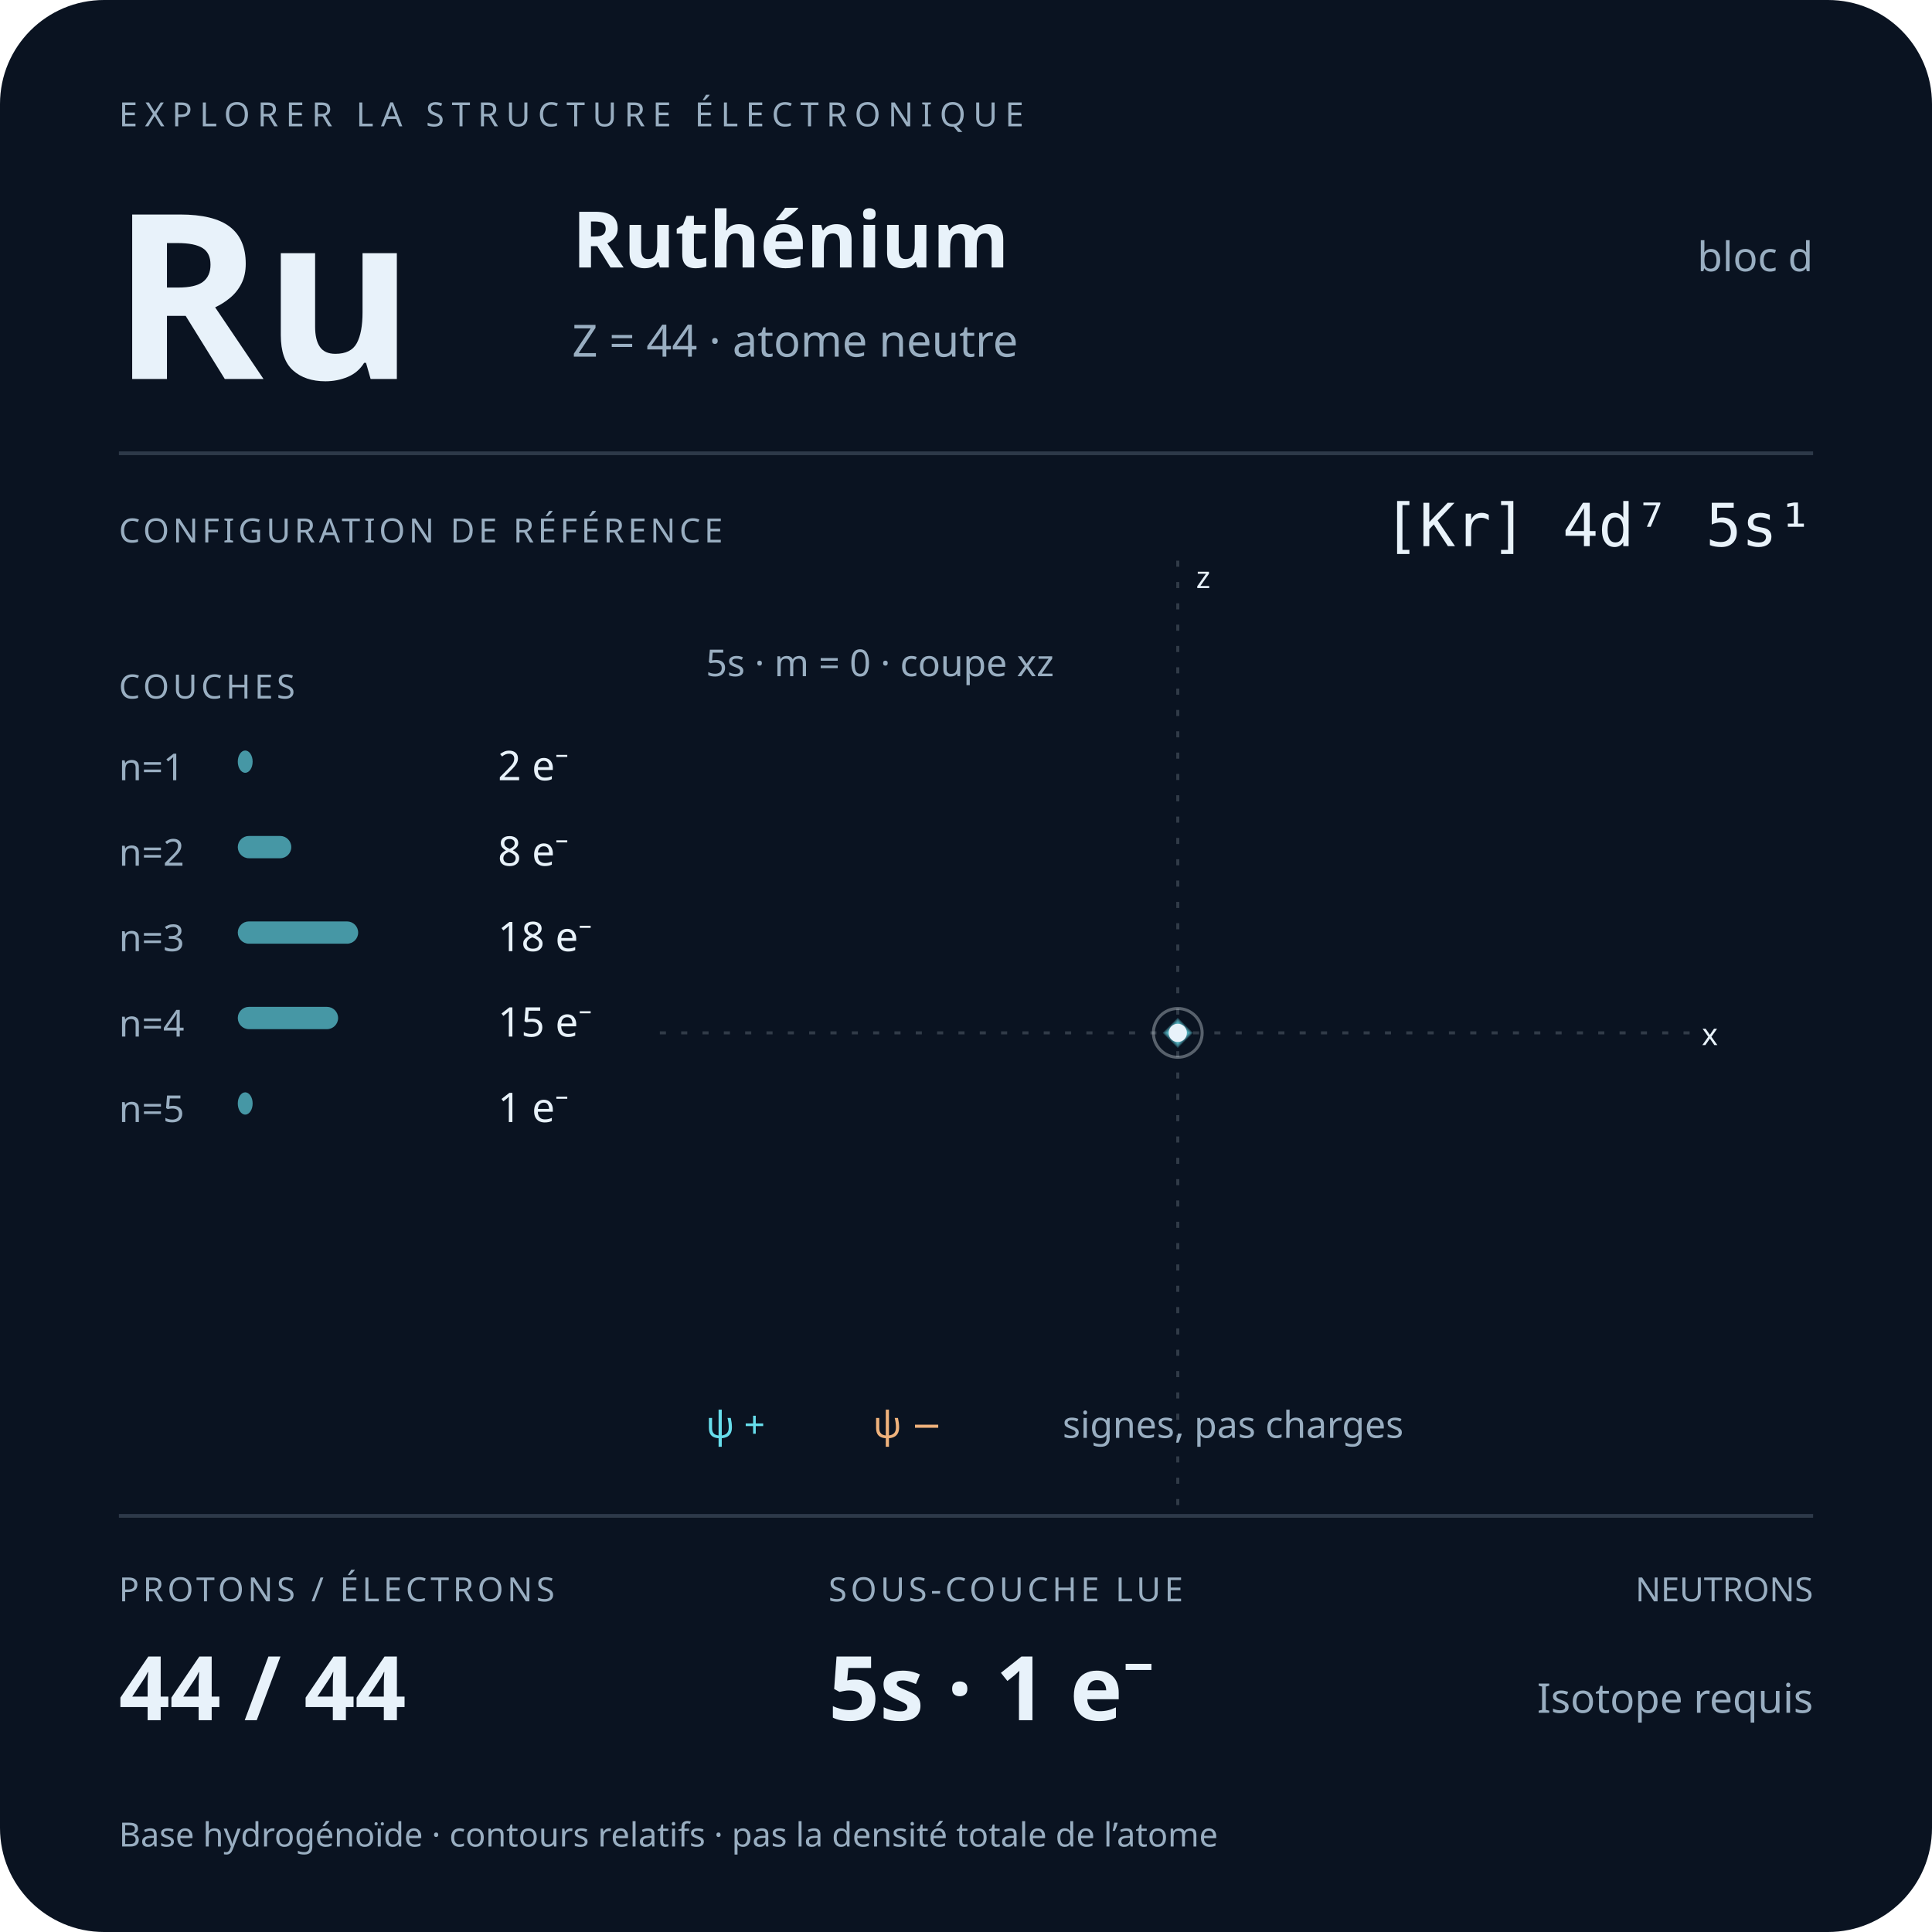
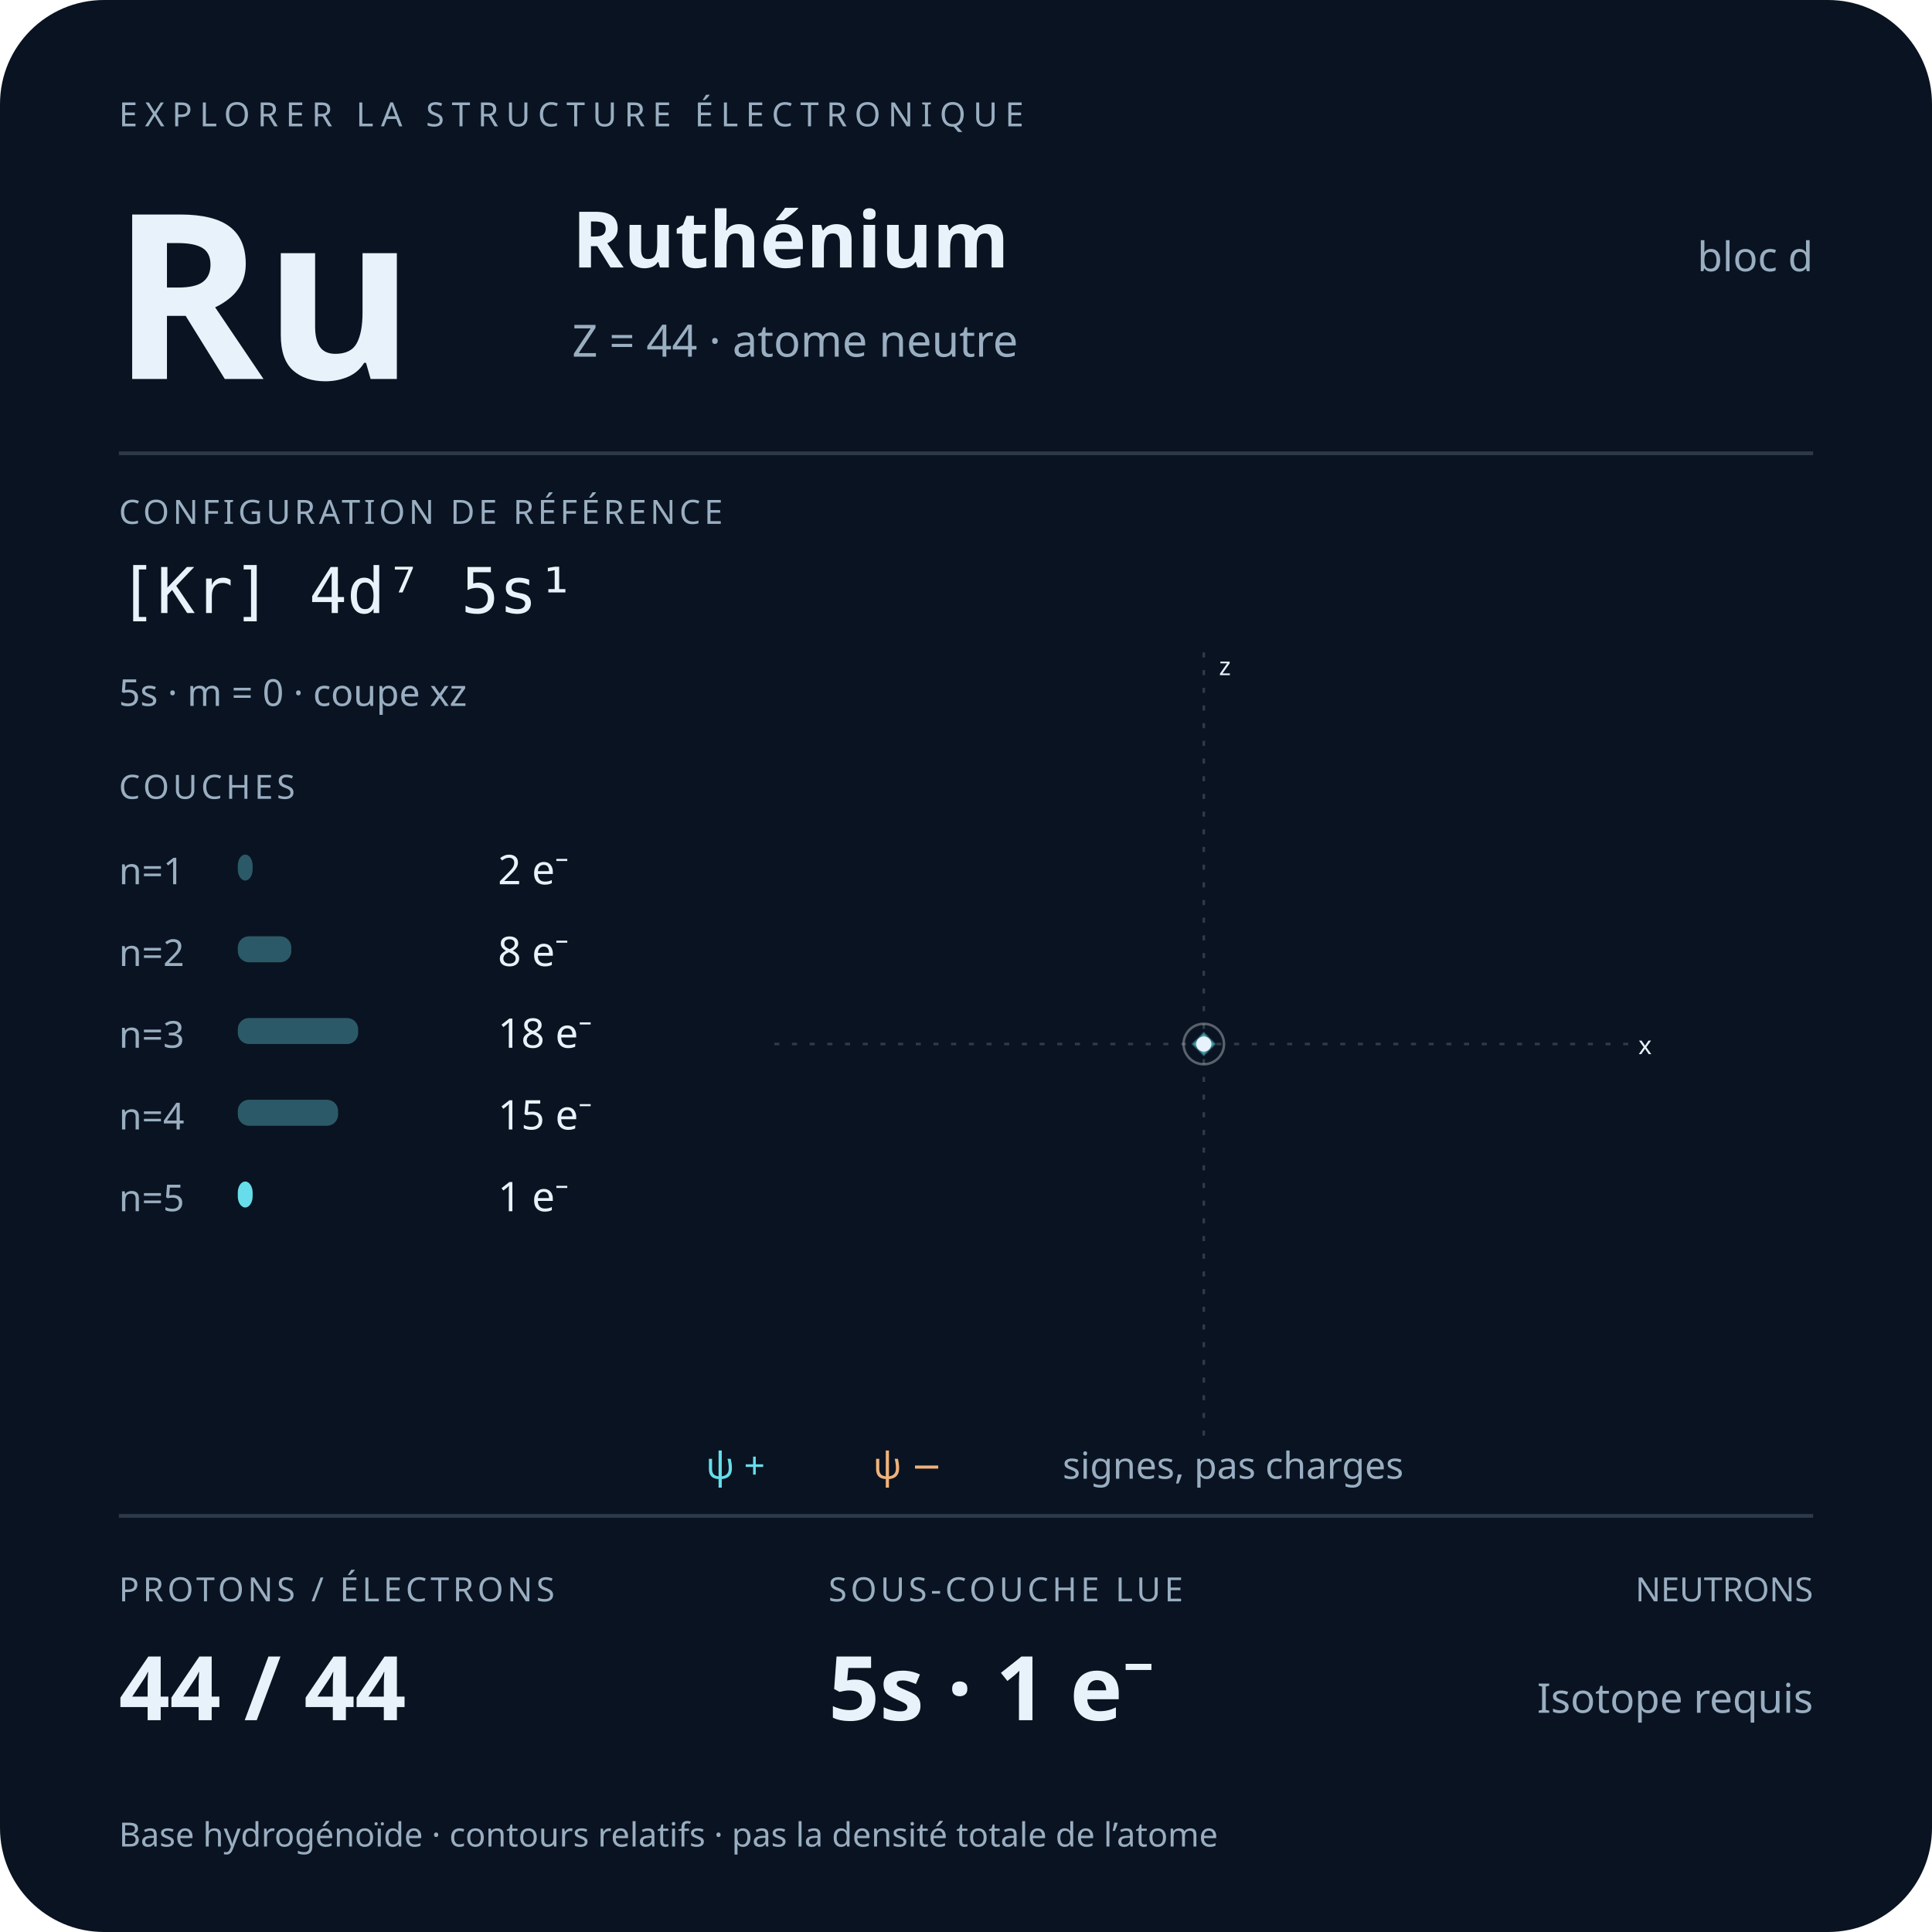
<svg role="img" aria-label="Analyseur atomique : Ruthénium" viewBox="0 0 520 520" style="display:block;width:100%;height:100%;color:#e8f2fa;font-family:ui-sans-serif,system-ui,sans-serif">
  <rect width="520" height="520" rx="28" fill="#0a1321" />
  <g fill="#e8f2fa">
    <text x="32" y="34" fill="#99aec1" font-size="9" letter-spacing="2">EXPLORER LA STRUCTURE ÉLECTRONIQUE</text>
    <text x="30" y="102" font-size="62" font-weight="650">Ru</text>
    <text x="154" y="72" font-size="21" font-weight="600">Ruthénium</text>
    <text x="154" y="96" font-size="12" fill="#99aec1">Z = 44 · atome neutre</text>
    <text x="488" y="73" text-anchor="end" font-size="11" fill="#99aec1">bloc d</text>
  </g>
  <g>
    <path d="M32 122H488" stroke="#99aec1" stroke-opacity=".25" />
-     <text x="32" y="146" font-size="9" letter-spacing="1" fill="#99aec1">CONFIGURATION DE RÉFÉRENCE</text>
-     <text x="488" y="147" text-anchor="end" fill="#e8f2fa" font-size="16" font-family="ui-monospace,monospace">[Kr] 4d⁷ 5s¹</text>
+     <text x="32" y="141" font-size="9" letter-spacing="1" fill="#99aec1">CONFIGURATION DE RÉFÉRENCE</text>
+     <text x="32" y="165" fill="#e8f2fa" font-size="17" font-family="ui-monospace,monospace">[Kr] 4d⁷ 5s¹</text>
  </g>
  <g fill="#99aec1">
-     <text x="32" y="188" font-size="9" letter-spacing="1">COUCHES</text>
-     <g transform="translate(32 210)">
+     <text x="32" y="215" font-size="9" letter-spacing="1">COUCHES</text>
+     <g transform="translate(32 238)">
      <text font-size="10">n=1</text>
-       <rect x="32" y="-8" width="4" height="6" rx="3" fill="#67ddeb" fill-opacity=".65" />
+       <rect x="32" y="-8" width="4" height="7" rx="3" fill="#67ddeb" fill-opacity="0.35" />
      <text x="102" font-size="11" fill="#e8f2fa">2 e⁻</text>
    </g>
-     <g transform="translate(32 233)">
+     <g transform="translate(32 260)">
      <text font-size="10">n=2</text>
-       <rect x="32" y="-8" width="14.4" height="6" rx="3" fill="#67ddeb" fill-opacity=".65" />
+       <rect x="32" y="-8" width="14.4" height="7" rx="3" fill="#67ddeb" fill-opacity="0.35" />
      <text x="102" font-size="11" fill="#e8f2fa">8 e⁻</text>
    </g>
-     <g transform="translate(32 256)">
+     <g transform="translate(32 282)">
      <text font-size="10">n=3</text>
-       <rect x="32" y="-8" width="32.4" height="6" rx="3" fill="#67ddeb" fill-opacity=".65" />
+       <rect x="32" y="-8" width="32.4" height="7" rx="3" fill="#67ddeb" fill-opacity="0.35" />
      <text x="102" font-size="11" fill="#e8f2fa">18 e⁻</text>
    </g>
-     <g transform="translate(32 279)">
+     <g transform="translate(32 304)">
      <text font-size="10">n=4</text>
-       <rect x="32" y="-8" width="27" height="6" rx="3" fill="#67ddeb" fill-opacity=".65" />
+       <rect x="32" y="-8" width="27" height="7" rx="3" fill="#67ddeb" fill-opacity="0.35" />
      <text x="102" font-size="11" fill="#e8f2fa">15 e⁻</text>
    </g>
-     <g transform="translate(32 302)">
+     <g transform="translate(32 326)">
      <text font-size="10">n=5</text>
-       <rect x="32" y="-8" width="4" height="6" rx="3" fill="#67ddeb" fill-opacity=".65" />
+       <rect x="32" y="-8" width="4" height="7" rx="3" fill="#67ddeb" fill-opacity="1" />
      <text x="102" font-size="11" fill="#e8f2fa">1 e⁻</text>
    </g>
  </g>
-   <g transform="translate(317 278) scale(.82)">
+   <g transform="translate(324 281) scale(.68)">
    <g data-science-layer="atomic-orbital" data-scientific-status="hydrogenic-basis-not-total-density" opacity="1">
      <g stroke="currentColor" stroke-opacity=".18" fill="none">
        <path d="M-170 0H170M0-155V155" stroke-dasharray="2 5" />
        <text x="172" y="4" fill="currentColor" stroke="none" font-size="10">x</text>
        <text x="6" y="-146" fill="currentColor" stroke="none" font-size="10">z</text>
      </g>
      <path d="M0.00 4.02L-4.02 0.00L0.00 -4.02L4.02 0.00L0.00 4.02Z" fill="#67ddeb" fill-rule="evenodd" fill-opacity="0.037" stroke="#67ddeb" stroke-width="1.3" stroke-opacity="0.294" />
      <path d="M0.00 3.55L-3.55 0.00L0.00 -3.55L3.55 0.00L0.00 3.55Z" fill="#67ddeb" fill-rule="evenodd" fill-opacity="0.042" stroke="#67ddeb" stroke-width="1.3" stroke-opacity="0.324" />
      <path d="M0.00 2.97L-2.97 0.00L0.00 -2.97L2.97 0.00L0.00 2.97Z" fill="#67ddeb" fill-rule="evenodd" fill-opacity="0.051" stroke="#67ddeb" stroke-width="1.3" stroke-opacity="0.384" />
      <path d="M0.00 2.23L-2.23 0.00L0.00 -2.23L2.23 0.00L0.00 2.23Z" fill="#67ddeb" fill-rule="evenodd" fill-opacity="0.067" stroke="#67ddeb" stroke-width="1.3" stroke-opacity="0.496" />
      <path d="M0.00 1.43L-1.43 0.00L0.00 -1.43L1.43 0.00L0.00 1.43Z" fill="#67ddeb" fill-rule="evenodd" fill-opacity="0.093" stroke="#67ddeb" stroke-width="2.2" stroke-opacity="0.664" />
      <path d="M0.00 0.65L-0.65 0.00L0.00 -0.65L0.65 0.00L0.00 0.65Z" fill="#67ddeb" fill-rule="evenodd" fill-opacity="0.124" stroke="#67ddeb" stroke-width="2.2" stroke-opacity="0.872" />
      <g data-atomic-sublayer="nucleus">
        <circle r="3" fill="currentColor" />
        <circle r="8" fill="none" stroke="currentColor" stroke-opacity=".35" />
      </g>
    </g>
  </g>
  <g font-size="10" fill="#99aec1">
-     <text x="190" y="182">5s · m = 0 · coupe xz</text>
-     <text x="190" y="387" fill="#67ddeb">ψ +</text>
-     <text x="235" y="387" fill="#efb27c">ψ −</text>
-     <text x="286" y="387">signes, pas charges</text>
+     <text x="32" y="190">5s · m = 0 · coupe xz</text>
+     <text x="190" y="398" fill="#67ddeb">ψ +</text>
+     <text x="235" y="398" fill="#efb27c">ψ −</text>
+     <text x="286" y="398">signes, pas charges</text>
  </g>
  <g fill="#e8f2fa">
    <path d="M32 408H488" stroke="#99aec1" stroke-opacity=".25" />
    <text x="32" y="431" font-size="9" letter-spacing="1" fill="#99aec1">PROTONS / ÉLECTRONS</text>
    <text x="32" y="463" font-size="24" font-weight="600">44 / 44</text>
    <text x="223" y="431" font-size="9" letter-spacing="1" fill="#99aec1">SOUS-COUCHE LUE</text>
    <text x="223" y="463" font-size="24" font-weight="600">5s · 1 e⁻</text>
    <text x="488" y="431" text-anchor="end" font-size="9" fill="#99aec1">NEUTRONS</text>
    <text x="488" y="461" text-anchor="end" font-size="11" fill="#99aec1">Isotope requis</text>
  </g>
  <text x="32" y="497" fill="#99aec1" font-size="9">Base hydrogénoïde · contours relatifs · pas la densité totale de l’atome</text>
</svg>
